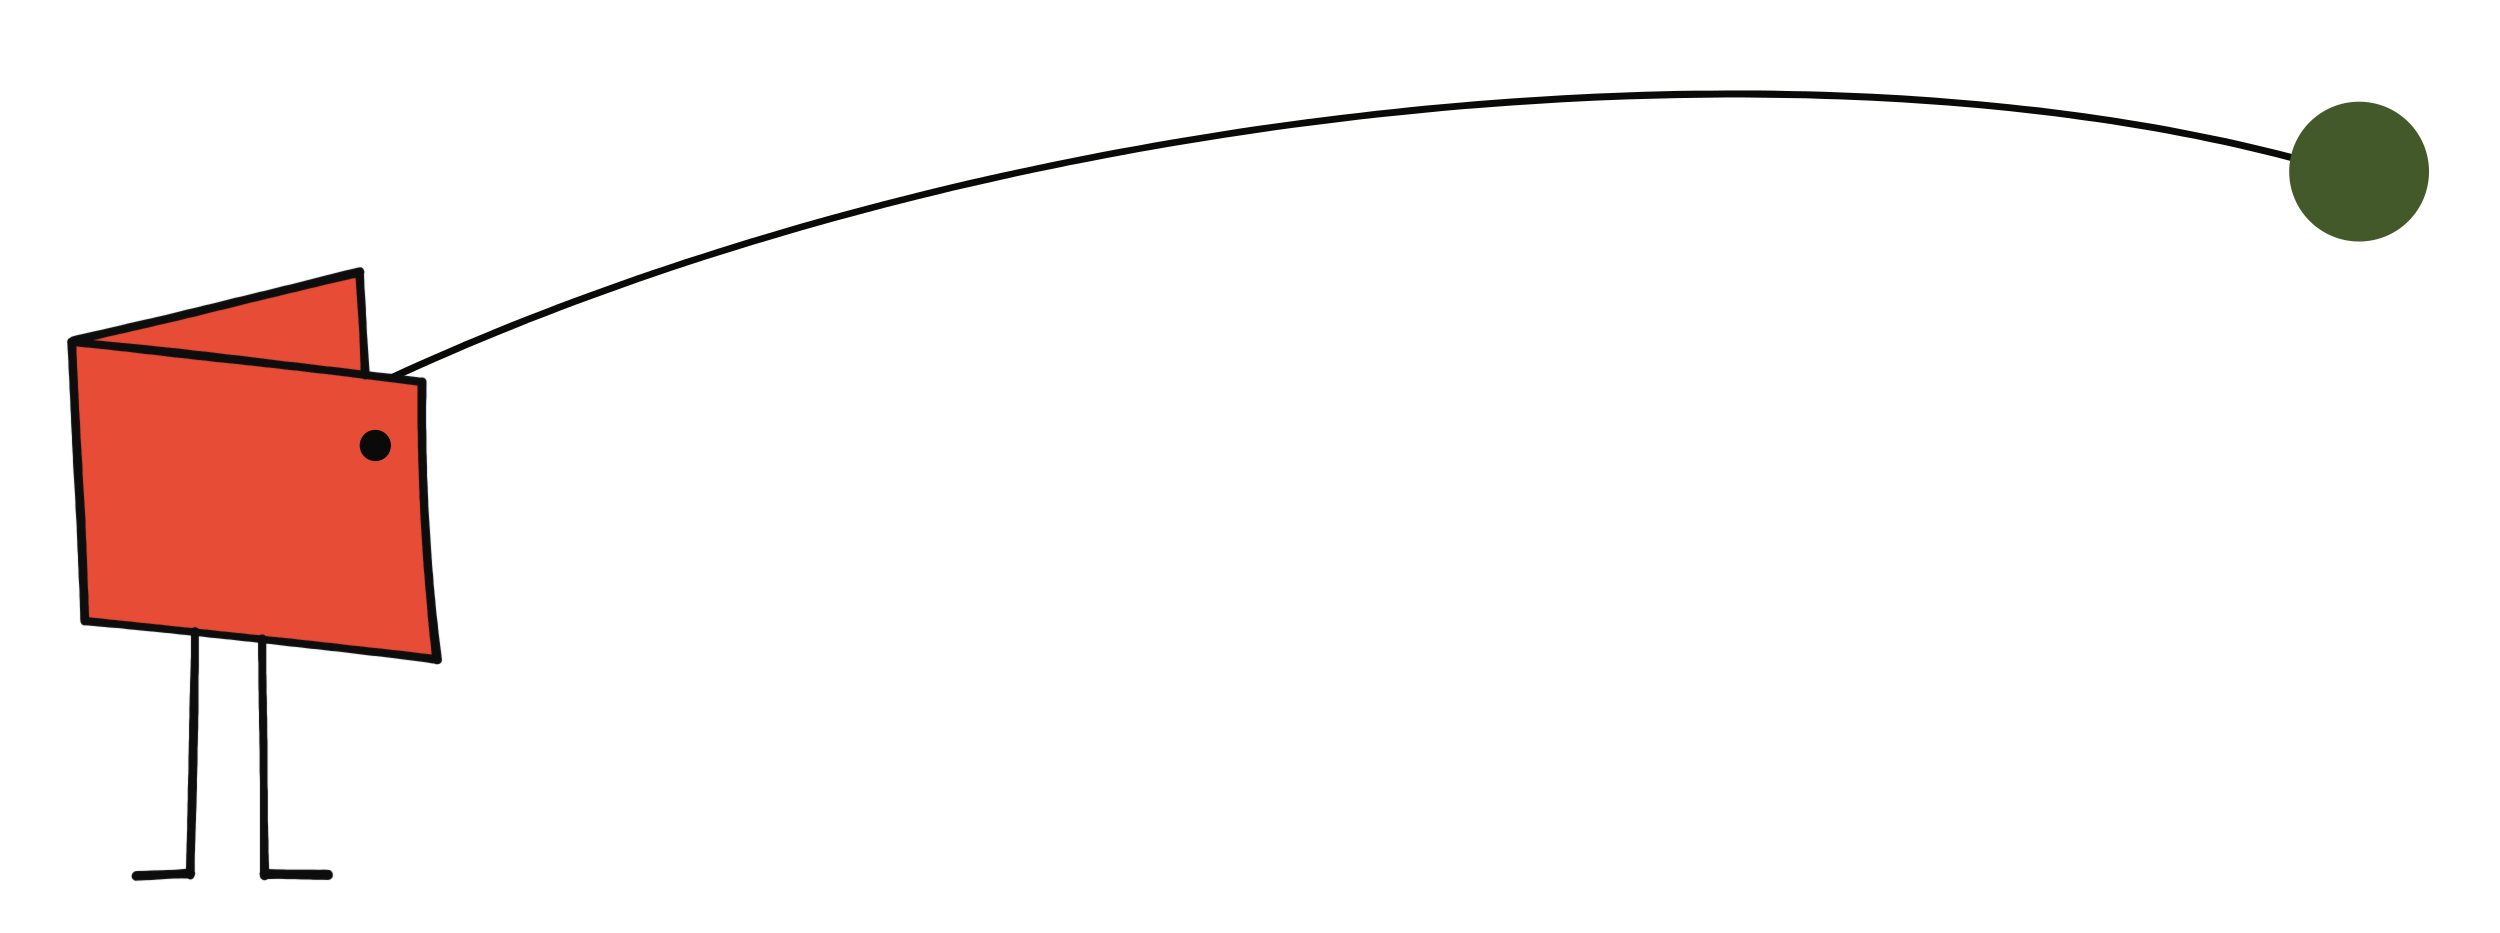
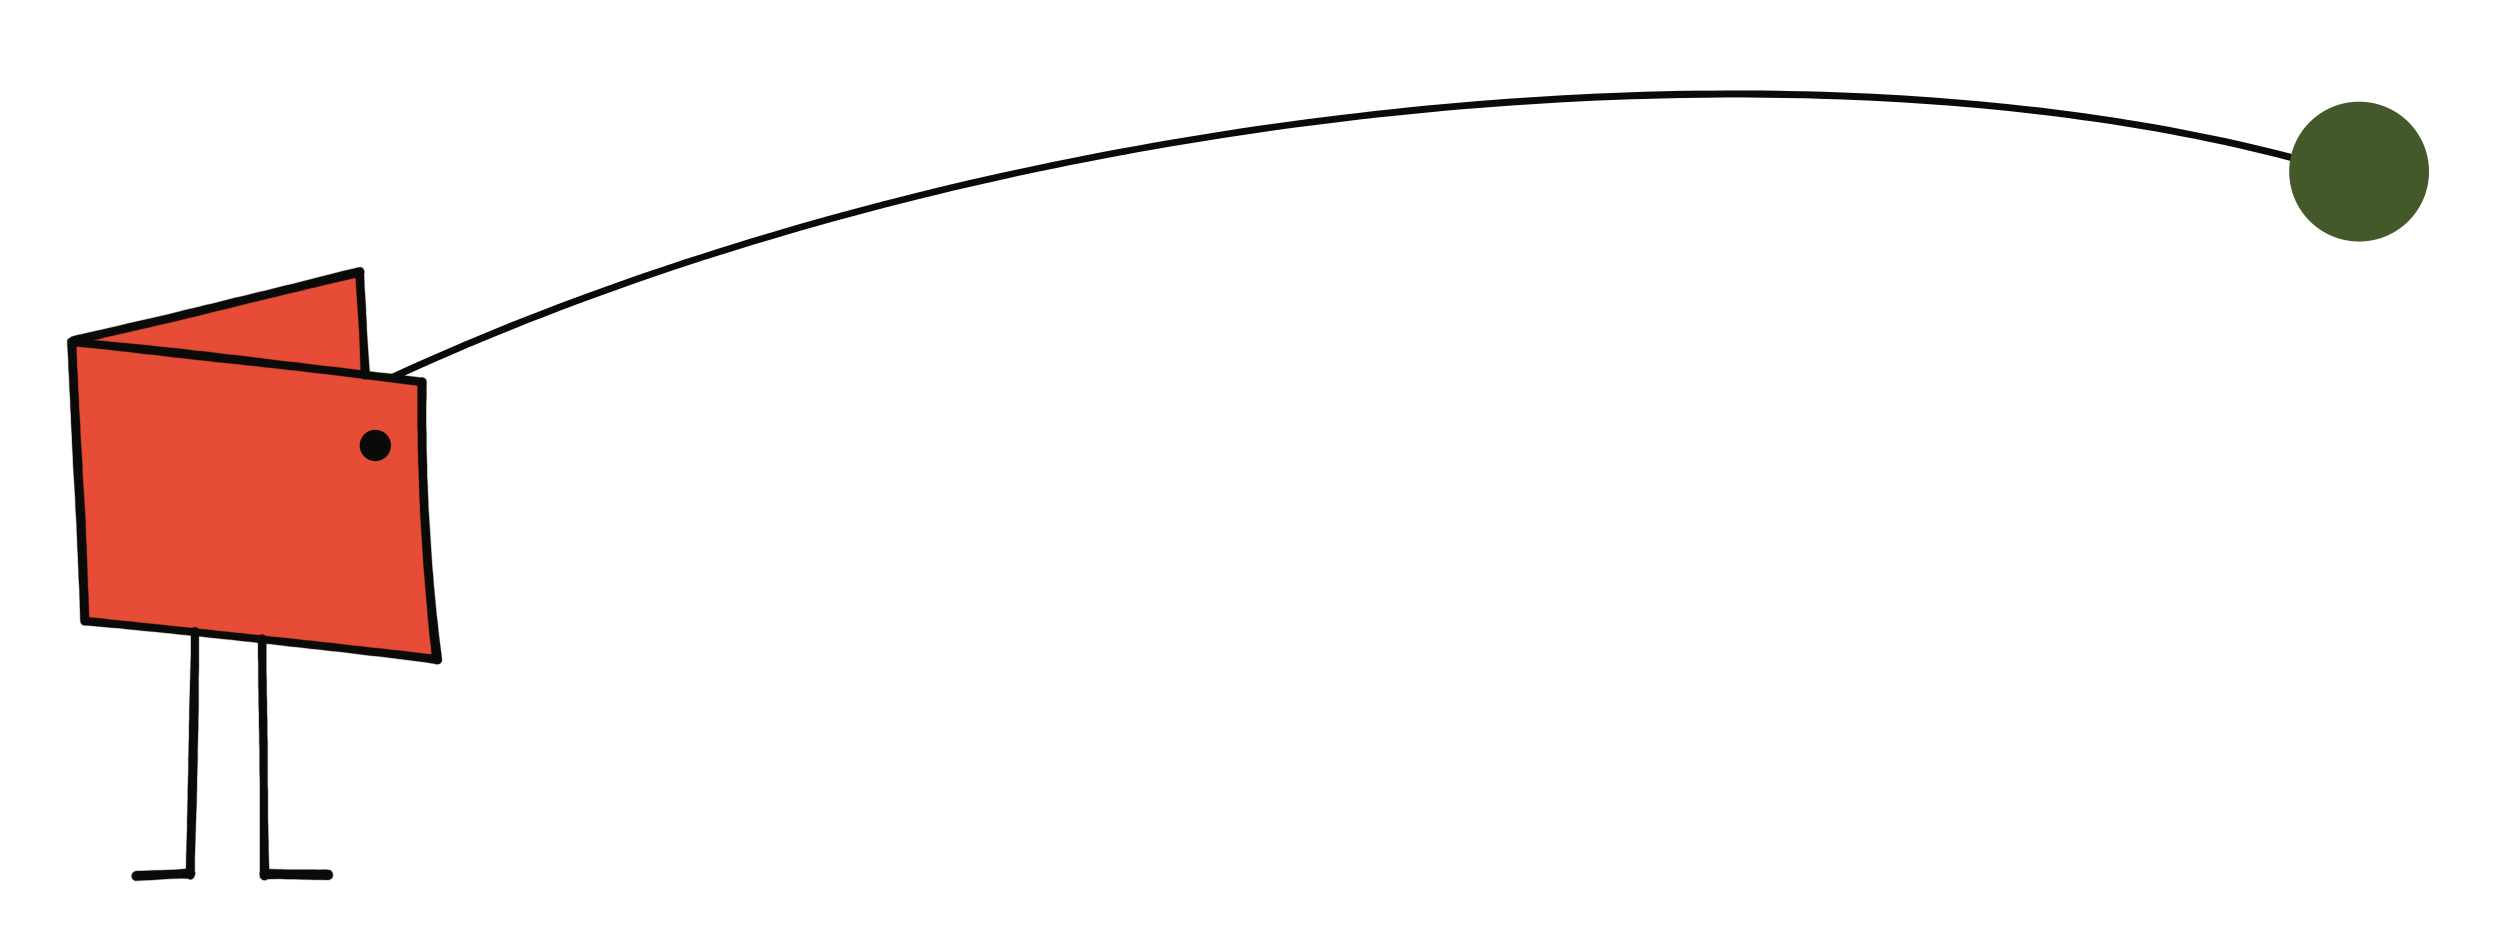
<svg xmlns="http://www.w3.org/2000/svg" viewBox="340 280 1180 440">
  <path d="M521.7 461.5Q528.7 458.3 532.2 456.7Q535.7 455.1 539.3 453.5Q542.8 451.9 546.3 450.4Q549.9 448.8 553.5 447.3Q557 445.7 560.6 444.2Q564.2 442.7 567.8 441.2Q571.4 439.7 575.1 438.2Q578.7 436.7 582.3 435.3Q586 433.8 589.6 432.3Q593.3 430.9 597 429.5Q600.7 428 604.4 426.6Q608.1 425.2 611.8 423.8Q615.5 422.5 619.2 421.1Q622.9 419.7 626.7 418.4Q630.4 417 634.2 415.7Q637.9 414.3 641.7 413Q645.5 411.7 649.3 410.4Q653.1 409.1 656.9 407.8Q660.7 406.6 664.5 405.3Q668.3 404.1 672.1 402.8Q676 401.6 679.8 400.4Q683.6 399.2 687.5 398Q691.4 396.8 695.2 395.6Q699.1 394.4 703 393.3Q706.8 392.1 710.7 391Q714.6 389.8 718.5 388.7Q722.4 387.6 726.3 386.5Q730.2 385.4 734.1 384.3Q738 383.2 742 382.2Q745.9 381.1 749.8 380.1Q753.8 379 757.7 378Q761.6 377 765.6 376Q769.5 375 773.5 374Q777.5 373 781.4 372.1Q785.4 371.1 789.4 370.1Q793.3 369.2 797.3 368.3Q801.3 367.4 805.3 366.5Q809.2 365.6 813.2 364.7Q817.2 363.8 821.2 362.9Q825.2 362.1 829.2 361.2Q833.2 360.4 837.2 359.6Q841.2 358.7 845.2 357.9Q849.2 357.1 853.2 356.4Q857.3 355.6 861.3 354.8Q865.3 354 869.3 353.3Q873.3 352.5 877.3 351.8Q881.3 351.1 885.4 350.4Q889.4 349.7 893.4 349Q897.4 348.3 901.4 347.7Q905.5 347 909.5 346.4Q913.5 345.7 917.5 345.1Q921.6 344.5 925.6 343.9Q929.6 343.3 933.6 342.7Q937.6 342.1 941.7 341.5Q945.7 341 949.7 340.4Q953.7 339.9 957.7 339.4Q961.7 338.9 965.8 338.4Q969.8 337.9 973.8 337.4Q977.8 336.9 981.8 336.4Q985.8 336 989.8 335.5Q993.8 335.1 997.8 334.7Q1001.8 334.3 1005.8 333.9Q1009.8 333.5 1013.8 333.1Q1017.8 332.7 1021.8 332.3Q1025.8 332 1029.7 331.6Q1033.7 331.3 1037.7 331Q1041.7 330.7 1045.6 330.4Q1049.6 330.1 1053.6 329.8Q1057.5 329.5 1061.5 329.3Q1065.4 329 1069.4 328.8Q1073.3 328.5 1077.2 328.3Q1081.2 328.1 1085.1 327.9Q1089 327.7 1092.9 327.5Q1096.9 327.3 1100.8 327.2Q1104.7 327 1108.6 326.9Q1112.5 326.8 1116.4 326.7Q1120.3 326.6 1124.1 326.5Q1128 326.4 1131.9 326.3Q1135.8 326.2 1139.6 326.2Q1143.5 326.1 1147.3 326.1Q1151.1 326.1 1155 326Q1158.8 326 1162.6 326Q1166.4 326.1 1170.3 326.1Q1174.1 326.1 1177.9 326.2Q1181.6 326.2 1185.4 326.3Q1189.2 326.3 1193 326.4Q1196.7 326.5 1200.5 326.7Q1204.2 326.8 1208 326.9Q1211.7 327.1 1215.4 327.2Q1219.1 327.4 1222.8 327.5Q1226.5 327.7 1230.2 327.9Q1233.9 328.1 1237.6 328.3Q1241.2 328.5 1244.9 328.8Q1248.5 329 1252.2 329.3Q1255.8 329.5 1259.4 329.8Q1263 330.1 1266.6 330.4Q1270.2 330.7 1273.8 331Q1277.4 331.3 1281 331.7Q1284.5 332.1 1288 332.4Q1291.6 332.8 1295.1 333.2Q1298.6 333.6 1302.1 334Q1305.6 334.4 1309.1 334.8Q1312.6 335.3 1316 335.7Q1319.5 336.2 1322.9 336.7Q1326.4 337.1 1329.8 337.6Q1333.2 338.1 1336.6 338.6Q1340 339.1 1343.3 339.7Q1346.7 340.2 1350 340.8Q1353.4 341.3 1356.7 341.9Q1360 342.5 1363.3 343.1Q1366.6 343.7 1369.9 344.4Q1373.1 345 1376.4 345.6Q1379.6 346.3 1382.9 347Q1386.1 347.6 1389.3 348.3Q1392.5 349 1395.6 349.7Q1398.8 350.5 1401.9 351.2Q1405.1 351.9 1408.2 352.7Q1411.3 353.4 1414.4 354.2Q1417.5 355 1420.5 355.8Q1423.6 356.6 1423.9 356.6Q1424.2 356.6 1424.5 356.5Q1424.8 356.4 1425.1 356.2Q1425.3 356 1425.5 355.7Q1425.6 355.4 1425.6 355.1Q1425.6 354.8 1425.5 354.5Q1425.4 354.2 1425.2 353.9Q1425 353.7 1424.7 353.5Q1424.4 353.4 1421.4 352.6Q1418.3 351.8 1415.2 351Q1412.1 350.2 1409 349.5Q1405.8 348.7 1402.7 348Q1399.5 347.2 1396.3 346.5Q1393.2 345.8 1390 345.1Q1386.7 344.5 1383.5 343.8Q1380.3 343.1 1377 342.5Q1373.8 341.8 1370.5 341.2Q1367.2 340.5 1363.9 339.9Q1360.6 339.3 1357.3 338.7Q1353.9 338.2 1350.6 337.6Q1347.2 337 1343.8 336.5Q1340.5 336 1337.1 335.4Q1333.7 334.9 1330.2 334.4Q1326.8 333.9 1323.4 333.4Q1319.9 332.9 1316.5 332.5Q1313 332 1309.5 331.6Q1306 331.2 1302.5 330.7Q1299 330.3 1295.5 330Q1291.9 329.6 1288.4 329.2Q1284.8 328.8 1281.3 328.5Q1277.7 328.1 1274.1 327.8Q1270.5 327.5 1266.9 327.2Q1263.3 326.9 1259.7 326.6Q1256.1 326.3 1252.4 326Q1248.8 325.8 1245.1 325.5Q1241.4 325.3 1237.8 325Q1234.1 324.8 1230.4 324.6Q1226.7 324.4 1223 324.2Q1219.3 324.1 1215.5 323.9Q1211.8 323.7 1208.1 323.6Q1204.3 323.5 1200.6 323.3Q1196.8 323.2 1193 323.1Q1189.3 323 1185.5 323Q1181.7 322.9 1177.9 322.8Q1174.1 322.8 1170.3 322.7Q1166.5 322.7 1162.6 322.7Q1158.8 322.7 1155 322.7Q1151.1 322.7 1147.3 322.8Q1143.4 322.8 1139.6 322.8Q1135.7 322.9 1131.8 322.9Q1127.9 323 1124.1 323.1Q1120.2 323.2 1116.3 323.3Q1112.4 323.4 1108.5 323.6Q1104.6 323.7 1100.6 323.9Q1096.7 324 1092.8 324.2Q1088.9 324.4 1084.9 324.6Q1081 324.8 1077.1 325Q1073.1 325.2 1069.2 325.5Q1065.2 325.7 1061.2 326Q1057.3 326.2 1053.3 326.5Q1049.4 326.8 1045.4 327.1Q1041.4 327.4 1037.4 327.7Q1033.4 328 1029.5 328.4Q1025.5 328.7 1021.5 329.1Q1017.5 329.4 1013.5 329.8Q1009.5 330.2 1005.5 330.6Q1001.5 331 997.5 331.5Q993.5 331.9 989.5 332.3Q985.4 332.8 981.4 333.3Q977.4 333.7 973.4 334.2Q969.4 334.7 965.4 335.2Q961.3 335.7 957.3 336.2Q953.3 336.8 949.3 337.3Q945.2 337.8 941.2 338.4Q937.2 339 933.2 339.5Q929.1 340.1 925.1 340.7Q921.1 341.3 917 342Q913 342.6 909 343.3Q905 343.9 900.9 344.6Q896.9 345.3 892.9 345.9Q888.8 346.6 884.8 347.3Q880.8 348 876.8 348.8Q872.7 349.5 868.7 350.2Q864.7 351 860.7 351.7Q856.7 352.5 852.6 353.3Q848.6 354.1 844.6 354.9Q840.6 355.7 836.6 356.5Q832.6 357.4 828.6 358.2Q824.6 359.1 820.6 359.9Q816.6 360.8 812.6 361.6Q808.6 362.5 804.6 363.4Q800.6 364.3 796.6 365.2Q792.6 366.2 788.6 367.1Q784.7 368.1 780.7 369Q776.7 370 772.7 371Q768.8 372 764.8 373Q760.9 374 756.9 375Q753 376 749 377.1Q745.1 378.1 741.1 379.2Q737.2 380.2 733.3 381.3Q729.4 382.4 725.4 383.5Q721.5 384.6 717.6 385.7Q713.7 386.8 709.8 388Q705.9 389.1 702.1 390.3Q698.2 391.4 694.3 392.6Q690.4 393.8 686.6 395Q682.7 396.2 678.9 397.4Q675 398.6 671.2 399.9Q667.3 401.1 663.5 402.3Q659.7 403.6 655.9 404.9Q652.1 406.1 648.3 407.4Q644.5 408.7 640.7 410Q636.9 411.3 633.1 412.7Q629.4 414 625.6 415.4Q621.9 416.7 618.1 418.1Q614.4 419.4 610.7 420.8Q606.9 422.2 603.2 423.6Q599.5 425 595.8 426.5Q592.1 427.9 588.5 429.3Q584.8 430.8 581.1 432.2Q577.5 433.7 573.8 435.2Q570.2 436.7 566.6 438.2Q562.9 439.7 559.3 441.2Q555.7 442.7 552.2 444.3Q548.6 445.8 545 447.4Q541.4 448.9 537.9 450.5Q534.4 452.1 530.8 453.7Q527.3 455.3 523.8 456.9Q520.3 458.5 520 458.7Q519.8 458.9 519.6 459.1Q519.4 459.4 519.4 459.7Q519.3 460.1 519.4 460.4Q519.5 460.7 519.7 461Q519.9 461.2 520.1 461.4Q520.4 461.6 520.7 461.6Q521.1 461.7 521.4 461.6L521.7 461.5Z" fill="#0a0a09" />
  <circle cx="1453.5" cy="361" r="33" fill="#44592a" />
  <g transform="translate(374.558 442.058) scale(0.149384)">
-     <defs>
-       <filter id="ink-soft-7" x="-5%" y="-5%" width="110%" height="110%">
-         <feGaussianBlur stdDeviation="2.60" />
-       </filter>
-     </defs>
    <path d="M0.9 -8.6Q32 -16.3 47.6 -20.1Q63.2 -24 78.7 -27.8Q94.3 -31.6 109.8 -35.4Q125.4 -39.2 141 -43Q156.6 -46.7 172.2 -50.5Q187.7 -54.2 203.3 -57.9Q218.9 -61.6 234.5 -65.3Q250.1 -69 265.7 -72.7Q281.3 -76.3 296.9 -80Q312.5 -83.7 328.1 -87.3Q343.7 -91 359.3 -94.7Q374.9 -98.3 390.5 -102Q406.1 -105.7 421.7 -109.4Q437.3 -113.1 452.9 -116.9Q468.5 -120.6 484.1 -124.4Q499.6 -128.1 515.2 -131.9Q530.8 -135.7 546.4 -139.5Q561.9 -143.3 577.5 -147Q593.1 -150.8 608.7 -154.6Q624.2 -158.4 639.8 -162.2Q655.4 -166 670.9 -169.8Q686.5 -173.6 702.1 -177.3Q717.7 -181.1 733.3 -184.8Q748.8 -188.6 764.4 -192.3Q780 -196 795.6 -199.8Q811.2 -203.5 826.8 -207.2Q842.4 -210.9 858 -214.5Q873.6 -218.2 889.2 -221.9Q904.8 -225.6 905.6 -210.8Q906.4 -196 907.2 -181.2Q908 -166.5 908.8 -151.7Q909.6 -136.9 910.4 -122.1Q911.2 -107.3 912.1 -92.6Q912.9 -77.8 913.8 -63Q914.7 -48.2 915.6 -33.5Q916.5 -18.7 917.3 -3.9Q918 10.9 918.8 25.6Q919.6 40.4 920.4 55.2Q921.2 70 921.9 84.8Q922.7 99.5 461.8 45.5L0.9 -8.6Z" fill="#e74d36" />
    <path d="M-5.1 -4.6Q26.6 -1.4 42.4 0.2Q58.3 1.8 74.1 3.4Q90 5 105.8 6.7Q121.6 8.3 137.5 10Q153.3 11.6 169.2 13.3Q185 15 200.8 16.6Q216.6 18.3 232.5 20Q248.3 21.8 264.1 23.5Q280 25.2 295.8 27Q311.6 28.7 327.4 30.5Q343.3 32.2 359.1 34Q374.9 35.8 390.7 37.6Q406.5 39.3 422.4 41.1Q438.2 42.9 454 44.7Q469.8 46.5 485.6 48.3Q501.5 50.1 517.3 51.9Q533.1 53.7 548.9 55.5Q564.7 57.4 580.5 59.2Q596.4 61 612.2 62.8Q628 64.6 643.8 66.4Q659.6 68.2 675.4 70.1Q691.3 71.9 707.1 73.7Q722.9 75.6 738.7 77.4Q754.5 79.3 770.3 81.1Q786.1 83 802 84.8Q817.8 86.7 833.6 88.6Q849.4 90.5 865.2 92.4Q881 94.3 896.8 96.2Q912.6 98.2 928.4 100.1Q944.2 102.1 960 104Q975.8 106 991.6 108Q1007.4 110 1023.2 112Q1039 114 1054.8 116Q1070.6 118 1086.4 120Q1102.2 122.1 1102 137.8Q1101.8 153.5 1101.7 169.2Q1101.6 184.9 1101.6 200.6Q1101.6 216.3 1101.7 232Q1101.7 247.7 1101.9 263.4Q1102 279.1 1102.3 294.8Q1102.5 310.5 1102.8 326.2Q1103.1 341.9 1103.5 357.6Q1103.9 373.3 1104.3 389Q1104.8 404.6 1105.3 420.3Q1105.8 436 1106.4 451.7Q1107 467.4 1107.7 483Q1108.4 498.7 1109.1 514.4Q1109.9 530 1110.7 545.7Q1111.5 561.3 1112.4 577Q1113.3 592.7 1114.2 608.3Q1115.2 624 1116.2 639.6Q1117.3 655.3 1118.4 670.9Q1119.5 686.6 1120.7 702.2Q1121.9 717.8 1123.1 733.5Q1124.4 749.1 1125.7 764.8Q1127.1 780.4 1128.5 796Q1129.9 811.6 1131.3 827.3Q1132.8 842.9 1134.4 858.5Q1135.9 874.1 1137.6 889.8Q1139.2 905.4 1141 921Q1142.7 936.6 1144.5 952.2Q1146.4 967.8 1148.3 983.4Q1150.2 999 1134.3 997Q1118.4 995.1 1102.5 993.1Q1086.6 991.1 1070.8 989.2Q1054.9 987.3 1039 985.3Q1023.1 983.4 1007.2 981.5Q991.3 979.6 975.4 977.7Q959.5 975.8 943.6 974Q927.7 972.1 911.8 970.3Q895.9 968.5 880 966.6Q864.1 964.8 848.2 963Q832.3 961.3 816.4 959.5Q800.5 957.7 784.6 955.9Q768.7 954.2 752.8 952.4Q736.9 950.7 721 948.9Q705.1 947.2 689.2 945.5Q673.3 943.7 657.4 942Q641.4 940.2 625.5 938.5Q609.6 936.8 593.7 935Q577.8 933.3 561.9 931.6Q546 929.8 530.1 928.1Q514.2 926.4 498.3 924.7Q482.3 923 466.4 921.3Q450.5 919.5 434.6 917.9Q418.7 916.2 402.8 914.5Q386.9 912.8 370.9 911.1Q355 909.4 339.1 907.8Q323.2 906.1 307.3 904.5Q291.4 902.8 275.4 901.2Q259.5 899.5 243.6 897.9Q227.7 896.3 211.8 894.7Q195.8 893.1 179.9 891.5Q164 889.9 148.1 888.3Q132.1 886.7 116.2 885.1Q100.3 883.5 84.4 882Q68.4 880.4 52.5 878.9Q36.6 877.3 36 861.5Q35.5 845.8 34.9 830Q34.4 814.3 33.8 798.5Q33.2 782.8 32.6 767Q32 751.3 31.4 735.5Q30.8 719.7 30.2 704Q29.5 688.2 28.9 672.5Q28.2 656.7 27.6 641Q26.9 625.2 26.3 609.5Q25.6 593.7 24.9 578Q24.2 562.2 23.5 546.5Q22.7 530.7 21.8 515Q21 499.3 20.1 483.5Q19.2 467.8 18.2 452Q17.3 436.3 16.3 420.6Q15.4 404.8 14.5 389.1Q13.5 373.3 12.7 357.6Q11.8 341.9 10.9 326.1Q10.1 310.4 9.4 294.6Q8.6 278.9 7.9 263.1Q7.1 247.4 6.4 231.6Q5.7 215.9 4.9 200.1Q4.2 184.4 3.5 168.6Q2.7 152.9 2 137.2Q1.2 121.4 0.5 105.7Q-0.3 89.9 -1.1 74.2Q-1.9 58.4 -2.7 42.7Q-3.5 26.9 -4.3 11.2Q-5.1 -4.6 -5.1 -4.6L-5.1 -4.6Z" fill="#e74d36" />
-     <path d="M-6 8Q25 11 41 13Q57 14 73 16Q89 18 105 19Q120 21 136 23Q152 25 168 26Q184 28 199 30Q215 32 231 34Q247 35 263 37Q278 39 294 41Q310 43 326 45Q342 46 358 48Q373 50 389 52Q405 53 421 55Q437 57 452 59Q468 60 484 62Q500 64 516 65Q532 67 547 69Q563 70 579 72Q595 74 611 76Q627 77 642 79Q658 81 674 83Q690 85 706 86Q721 88 737 90Q753 92 769 94Q785 96 800 97Q816 99 832 101Q848 103 864 105Q879 107 895 109Q911 111 927 113Q943 115 958 117Q974 119 990 121Q1006 123 1022 125Q1037 127 1053 129Q1069 131 1085 133Q1100 135 1103 135Q1106 135 1108 134Q1110 133 1112 131Q1114 129 1115 126Q1115 124 1115 121Q1115 119 1114 116Q1113 114 1111 112Q1109 111 1106 110Q1104 109 1088 107Q1072 105 1056 103Q1041 101 1025 99Q1009 97 993 95Q977 93 962 92Q946 90 930 88Q914 86 898 84Q882 82 867 80Q851 78 835 76Q819 74 803 73Q788 71 772 69Q756 67 740 65Q724 63 709 61Q693 59 677 58Q661 56 645 54Q629 52 614 50Q598 48 582 46Q566 44 550 42Q535 40 519 38Q503 37 487 35Q471 33 456 31Q440 29 424 27Q408 25 392 24Q376 22 361 20Q345 18 329 16Q313 15 297 13Q281 11 266 10Q250 8 234 6Q218 5 202 3Q186 2 171 0Q155 -1 139 -3Q123 -4 107 -6Q91 -8 75 -9Q60 -11 44 -12Q28 -14 12 -16Q-4 -18 -6 -17Q-9 -17 -11 -16Q-13 -15 -15 -13Q-17 -11 -17 -8Q-18 -6 -18 -3Q-18 -1 -16 1Q-15 4 -13 5Q-11 7 -9 8L-6 8ZM1088 122Q1088 153 1088 169Q1088 185 1088 201Q1088 216 1088 232Q1088 248 1088 264Q1089 279 1089 295Q1089 311 1089 326Q1090 342 1090 358Q1090 374 1091 389Q1092 405 1092 421Q1093 436 1093 452Q1094 468 1094 484Q1095 499 1096 515Q1096 531 1097 546Q1098 562 1099 578Q1100 593 1101 609Q1102 625 1103 641Q1104 656 1105 672Q1106 688 1107 703Q1108 719 1110 735Q1111 750 1112 766Q1114 782 1115 797Q1116 813 1118 829Q1119 844 1120 860Q1122 876 1123 891Q1125 907 1126 923Q1128 938 1130 954Q1131 970 1133 985Q1135 1001 1136 1004Q1137 1007 1139 1009Q1141 1011 1143 1013Q1146 1014 1149 1014Q1152 1014 1155 1013Q1158 1013 1160 1011Q1162 1009 1164 1006Q1165 1003 1165 1000Q1165 997 1163 982Q1161 966 1159 951Q1157 935 1155 919Q1153 904 1152 888Q1150 873 1148 857Q1147 842 1145 826Q1144 810 1142 795Q1141 779 1139 764Q1138 748 1137 732Q1135 717 1134 701Q1133 686 1132 670Q1131 654 1130 639Q1129 623 1128 607Q1127 592 1126 576Q1125 561 1124 545Q1123 529 1122 514Q1122 498 1121 482Q1120 467 1120 451Q1119 436 1118 420Q1118 404 1118 389Q1117 373 1117 357Q1116 342 1116 326Q1116 310 1116 295Q1116 279 1115 263Q1115 248 1115 232Q1115 216 1115 201Q1115 185 1116 169Q1116 154 1116 138Q1117 122 1116 119Q1116 117 1114 114Q1113 112 1110 110Q1108 109 1105 108Q1102 107 1100 108Q1097 109 1094 110Q1092 112 1090 114Q1089 116 1088 119L1088 122ZM1152 985Q1120 982 1104 980Q1088 978 1072 976Q1056 974 1041 972Q1025 970 1009 969Q993 967 977 965Q961 963 945 962Q929 960 913 958Q897 956 881 955Q866 953 850 951Q834 949 818 947Q802 946 786 944Q770 942 754 940Q738 939 722 937Q706 935 690 933Q675 932 659 930Q643 928 627 927Q611 925 595 923Q579 921 563 920Q547 918 531 916Q515 915 500 913Q484 911 468 910Q452 908 436 906Q420 904 404 903Q388 901 372 899Q356 898 340 896Q324 894 309 893Q293 891 277 889Q261 888 245 886Q229 884 213 883Q197 881 181 879Q165 878 149 876Q133 874 117 873Q102 871 86 869Q70 868 54 866Q38 864 35 864Q33 865 30 866Q28 867 27 869Q25 871 24 874Q24 876 24 879Q24 881 25 883Q26 886 28 887Q30 889 33 890Q35 890 51 892Q67 893 83 895Q99 896 115 898Q131 899 147 900Q163 902 179 904Q195 905 211 907Q226 908 242 910Q258 911 274 913Q290 915 306 916Q322 918 338 920Q354 921 370 923Q386 924 402 926Q417 928 433 930Q449 931 465 933Q481 935 497 936Q513 938 529 940Q545 942 561 943Q577 945 592 947Q608 949 624 950Q640 952 656 954Q672 956 688 958Q704 959 720 961Q736 963 751 965Q767 966 783 968Q799 970 815 972Q831 973 847 975Q863 977 879 979Q895 981 910 983Q926 985 942 987Q958 988 974 990Q990 992 1006 994Q1022 996 1037 998Q1053 1000 1069 1002Q1085 1004 1101 1006Q1117 1008 1133 1011Q1148 1013 1151 1013Q1154 1012 1156 1011Q1159 1010 1160 1008Q1162 1006 1163 1003Q1164 1001 1164 998Q1163 995 1162 993Q1161 991 1159 989Q1157 987 1154 986L1152 985ZM51 877Q49 845 49 830Q48 814 48 798Q47 782 46 766Q46 751 45 735Q45 719 44 703Q44 688 43 672Q42 656 42 640Q41 625 40 609Q40 593 39 577Q39 562 38 546Q37 530 36 514Q35 498 34 483Q33 467 32 451Q31 435 30 420Q29 404 29 388Q28 373 27 357Q26 341 25 325Q24 310 23 294Q22 278 22 262Q21 247 20 231Q19 215 18 200Q18 184 17 168Q16 152 15 137Q15 121 14 105Q13 89 12 73Q12 58 11 42Q10 26 10 10Q9 -5 8 -8Q8 -11 6 -13Q4 -15 2 -17Q0 -18 -3 -18Q-6 -19 -8 -18Q-11 -17 -13 -16Q-16 -14 -17 -12Q-18 -9 -19 -7Q-19 -4 -18 12Q-17 28 -16 43Q-15 59 -15 75Q-14 91 -13 106Q-12 122 -12 138Q-11 154 -10 169Q-9 185 -9 201Q-8 217 -7 232Q-7 248 -6 264Q-5 280 -4 295Q-4 311 -3 327Q-2 343 -1 358Q-1 374 0 390Q1 406 2 421Q3 437 4 453Q5 469 6 484Q7 500 7 516Q8 531 9 547Q10 563 11 579Q11 594 12 610Q13 626 13 642Q14 657 15 673Q15 689 16 705Q17 720 17 736Q18 752 19 768Q20 783 20 799Q21 815 21 831Q22 846 22 862Q22 878 23 880Q24 883 25 885Q27 888 29 889Q32 891 34 891Q37 891 40 891Q42 890 45 889Q47 887 48 885Q50 882 50 880L51 877ZM4 5Q35 -3 51 -7Q66 -11 82 -14Q97 -18 113 -22Q129 -25 144 -29Q160 -32 176 -36Q191 -40 207 -43Q222 -47 238 -50Q254 -54 269 -58Q285 -61 301 -65Q316 -68 332 -72Q347 -76 363 -80Q379 -83 394 -87Q410 -91 425 -95Q441 -99 456 -103Q472 -106 488 -110Q503 -114 519 -118Q534 -122 550 -126Q565 -130 581 -133Q596 -137 612 -141Q628 -145 643 -148Q659 -152 674 -156Q690 -160 706 -163Q721 -167 737 -171Q752 -175 768 -178Q783 -182 799 -186Q815 -189 830 -193Q846 -197 861 -200Q877 -204 893 -207Q908 -211 911 -212Q914 -213 916 -215Q918 -218 919 -220Q920 -223 920 -226Q920 -229 918 -232Q917 -235 915 -237Q913 -239 910 -240Q907 -241 904 -240Q901 -240 886 -236Q870 -232 855 -229Q839 -225 824 -221Q808 -217 792 -213Q777 -209 761 -205Q746 -201 730 -197Q715 -193 699 -189Q684 -185 668 -182Q652 -178 637 -174Q621 -170 606 -166Q590 -163 575 -159Q559 -155 544 -151Q528 -147 512 -144Q497 -140 481 -136Q466 -132 450 -128Q435 -124 419 -121Q403 -117 388 -113Q372 -109 357 -106Q341 -102 326 -98Q310 -94 294 -90Q279 -87 263 -83Q248 -79 232 -76Q216 -72 201 -69Q185 -65 170 -62Q154 -58 138 -54Q123 -51 107 -47Q92 -43 76 -40Q60 -36 45 -33Q29 -29 13 -26Q-2 -22 -5 -21Q-7 -20 -9 -18Q-11 -16 -12 -13Q-13 -11 -13 -8Q-13 -5 -12 -3Q-10 0 -8 2Q-6 3 -4 4Q-1 5 1 5L4 5ZM891 -225Q893 -195 894 -180Q895 -166 896 -151Q897 -136 898 -121Q899 -107 900 -92Q901 -77 902 -62Q903 -48 904 -33Q904 -18 905 -3Q906 12 906 26Q907 41 907 56Q908 71 908 85Q908 100 909 103Q909 106 911 108Q913 110 915 112Q918 113 921 114Q923 114 926 114Q929 113 931 111Q934 109 935 107Q937 105 937 102Q937 99 936 84Q935 69 934 55Q933 40 932 25Q931 10 930 -5Q929 -19 928 -34Q927 -49 927 -64Q926 -78 925 -93Q925 -108 924 -123Q923 -138 922 -153Q921 -167 920 -182Q920 -197 919 -212Q919 -226 918 -229Q917 -232 916 -234Q914 -236 912 -237Q909 -239 907 -239Q904 -239 901 -239Q899 -238 897 -236Q894 -235 893 -232Q892 -230 891 -227L891 -225Z" fill="#0a0a09" filter="url(#ink-soft-7)" />
-     <path d="M372 909Q372 941 372 957Q372 973 372 989Q371 1005 371 1021Q370 1038 370 1054Q369 1070 369 1086Q369 1102 368 1118Q368 1134 367 1150Q367 1166 367 1182Q366 1198 366 1214Q366 1230 366 1246Q365 1262 365 1278Q365 1294 364 1310Q364 1327 364 1343Q364 1359 363 1375Q363 1391 362 1407Q362 1423 362 1439Q361 1455 361 1471Q361 1487 360 1503Q360 1519 360 1535Q359 1551 359 1567Q358 1583 358 1599Q357 1616 357 1632Q357 1648 356 1664Q356 1680 356 1682Q357 1685 358 1687Q360 1690 362 1691Q364 1693 367 1693Q369 1694 372 1694Q375 1693 377 1692Q379 1690 381 1688Q382 1686 383 1683Q384 1680 384 1664Q384 1648 384 1632Q384 1616 385 1600Q385 1584 386 1568Q386 1552 387 1536Q387 1520 388 1504Q388 1488 389 1472Q390 1456 390 1440Q390 1423 391 1407Q391 1391 391 1375Q392 1359 392 1343Q393 1327 393 1311Q393 1295 393 1279Q394 1263 394 1247Q394 1231 395 1215Q395 1199 395 1183Q396 1166 396 1150Q396 1134 396 1118Q396 1102 396 1086Q396 1070 396 1054Q397 1038 397 1022Q397 1006 397 990Q397 974 397 958Q397 941 397 925Q398 909 397 907Q397 905 395 902Q394 900 392 899Q390 898 388 897Q385 897 383 897Q380 897 378 899Q376 900 375 902Q373 904 373 907L372 909ZM369 1659Q341 1662 326 1663Q312 1664 298 1664Q284 1665 270 1665Q256 1665 241 1666Q227 1667 213 1667Q199 1667 196 1668Q193 1669 191 1671Q188 1672 187 1675Q185 1678 185 1681Q184 1684 185 1687Q186 1690 187 1692Q189 1694 192 1696Q194 1698 197 1698Q200 1698 215 1697Q229 1696 243 1696Q257 1695 271 1694Q285 1693 299 1692Q314 1691 328 1691Q342 1690 356 1691Q370 1691 373 1690Q377 1690 379 1688Q382 1686 383 1683Q385 1680 385 1677Q386 1674 385 1671Q384 1668 382 1665Q380 1663 378 1661Q375 1660 372 1659L369 1659ZM584 933Q584 964 584 980Q584 996 585 1011Q585 1027 585 1042Q585 1058 585 1074Q585 1089 586 1105Q586 1121 586 1136Q586 1152 587 1167Q587 1183 587 1199Q587 1214 588 1230Q588 1245 588 1261Q589 1276 589 1292Q589 1308 589 1323Q589 1339 589 1354Q590 1370 590 1385Q590 1401 590 1417Q590 1432 590 1448Q590 1463 590 1479Q590 1495 590 1510Q590 1526 590 1541Q590 1557 590 1573Q590 1588 590 1604Q590 1619 590 1635Q590 1651 590 1666Q590 1682 590 1685Q591 1688 592 1690Q594 1692 597 1694Q599 1696 602 1696Q605 1697 608 1696Q610 1695 613 1694Q615 1692 617 1690Q618 1687 619 1684Q620 1681 619 1666Q619 1650 618 1635Q618 1619 617 1604Q617 1588 617 1572Q616 1557 616 1541Q616 1526 615 1510Q615 1494 615 1479Q615 1463 615 1448Q615 1432 615 1417Q614 1401 614 1385Q614 1370 614 1354Q614 1339 614 1323Q614 1307 614 1292Q614 1276 614 1260Q613 1245 613 1229Q613 1214 613 1198Q613 1182 612 1167Q612 1151 612 1136Q612 1120 611 1105Q611 1089 611 1073Q611 1058 610 1042Q610 1027 610 1011Q610 996 610 980Q610 964 610 949Q611 933 610 931Q610 928 608 926Q607 924 604 922Q602 921 600 920Q597 920 595 920Q592 921 590 922Q588 924 586 926Q585 928 584 931L584 933ZM604 1693Q633 1692 647 1692Q661 1692 676 1693Q690 1693 704 1693Q719 1694 733 1694Q747 1694 761 1695Q776 1695 790 1695Q804 1696 808 1695Q811 1695 813 1693Q816 1691 818 1689Q820 1686 820 1683Q821 1680 820 1677Q820 1673 818 1671Q816 1668 814 1666Q811 1664 808 1664Q805 1663 790 1663Q776 1664 762 1663Q748 1663 733 1663Q719 1663 705 1663Q690 1663 676 1663Q662 1662 648 1662Q633 1662 619 1661Q605 1660 602 1661Q599 1662 596 1663Q593 1665 592 1667Q590 1670 589 1673Q589 1676 589 1679Q590 1682 591 1685Q593 1688 596 1689Q598 1691 601 1692L604 1693Z" fill="#0a0a09" filter="url(#ink-soft-7)" />
+     <path d="M-6 8Q25 11 41 13Q57 14 73 16Q89 18 105 19Q120 21 136 23Q152 25 168 26Q184 28 199 30Q215 32 231 34Q247 35 263 37Q278 39 294 41Q310 43 326 45Q342 46 358 48Q373 50 389 52Q405 53 421 55Q437 57 452 59Q468 60 484 62Q500 64 516 65Q532 67 547 69Q563 70 579 72Q595 74 611 76Q627 77 642 79Q658 81 674 83Q690 85 706 86Q721 88 737 90Q753 92 769 94Q785 96 800 97Q816 99 832 101Q848 103 864 105Q879 107 895 109Q911 111 927 113Q943 115 958 117Q974 119 990 121Q1006 123 1022 125Q1037 127 1053 129Q1069 131 1085 133Q1100 135 1103 135Q1106 135 1108 134Q1110 133 1112 131Q1114 129 1115 126Q1115 124 1115 121Q1115 119 1114 116Q1113 114 1111 112Q1109 111 1106 110Q1104 109 1088 107Q1072 105 1056 103Q1041 101 1025 99Q1009 97 993 95Q977 93 962 92Q946 90 930 88Q914 86 898 84Q882 82 867 80Q851 78 835 76Q819 74 803 73Q788 71 772 69Q756 67 740 65Q724 63 709 61Q693 59 677 58Q661 56 645 54Q629 52 614 50Q598 48 582 46Q566 44 550 42Q535 40 519 38Q503 37 487 35Q471 33 456 31Q440 29 424 27Q408 25 392 24Q376 22 361 20Q345 18 329 16Q313 15 297 13Q281 11 266 10Q250 8 234 6Q218 5 202 3Q186 2 171 0Q155 -1 139 -3Q123 -4 107 -6Q91 -8 75 -9Q60 -11 44 -12Q28 -14 12 -16Q-4 -18 -6 -17Q-9 -17 -11 -16Q-13 -15 -15 -13Q-17 -11 -17 -8Q-18 -6 -18 -3Q-18 -1 -16 1Q-15 4 -13 5Q-11 7 -9 8L-6 8ZM1088 122Q1088 153 1088 169Q1088 185 1088 201Q1088 216 1088 232Q1088 248 1088 264Q1089 279 1089 295Q1089 311 1089 326Q1090 342 1090 358Q1090 374 1091 389Q1092 405 1092 421Q1093 436 1093 452Q1094 468 1094 484Q1095 499 1096 515Q1096 531 1097 546Q1098 562 1099 578Q1100 593 1101 609Q1102 625 1103 641Q1104 656 1105 672Q1106 688 1107 703Q1108 719 1110 735Q1111 750 1112 766Q1114 782 1115 797Q1116 813 1118 829Q1119 844 1120 860Q1122 876 1123 891Q1125 907 1126 923Q1128 938 1130 954Q1131 970 1133 985Q1135 1001 1136 1004Q1137 1007 1139 1009Q1141 1011 1143 1013Q1146 1014 1149 1014Q1152 1014 1155 1013Q1158 1013 1160 1011Q1162 1009 1164 1006Q1165 1003 1165 1000Q1165 997 1163 982Q1161 966 1159 951Q1157 935 1155 919Q1153 904 1152 888Q1150 873 1148 857Q1147 842 1145 826Q1144 810 1142 795Q1141 779 1139 764Q1138 748 1137 732Q1135 717 1134 701Q1133 686 1132 670Q1131 654 1130 639Q1129 623 1128 607Q1127 592 1126 576Q1125 561 1124 545Q1123 529 1122 514Q1122 498 1121 482Q1120 467 1120 451Q1119 436 1118 420Q1118 404 1118 389Q1117 373 1117 357Q1116 342 1116 326Q1116 310 1116 295Q1116 279 1115 263Q1115 248 1115 232Q1115 216 1115 201Q1115 185 1116 169Q1116 154 1116 138Q1117 122 1116 119Q1116 117 1114 114Q1113 112 1110 110Q1108 109 1105 108Q1102 107 1100 108Q1097 109 1094 110Q1092 112 1090 114Q1089 116 1088 119L1088 122ZM1152 985Q1120 982 1104 980Q1088 978 1072 976Q1056 974 1041 972Q1025 970 1009 969Q993 967 977 965Q961 963 945 962Q929 960 913 958Q897 956 881 955Q866 953 850 951Q834 949 818 947Q802 946 786 944Q770 942 754 940Q738 939 722 937Q706 935 690 933Q675 932 659 930Q643 928 627 927Q611 925 595 923Q579 921 563 920Q547 918 531 916Q515 915 500 913Q484 911 468 910Q452 908 436 906Q420 904 404 903Q388 901 372 899Q356 898 340 896Q324 894 309 893Q293 891 277 889Q261 888 245 886Q229 884 213 883Q197 881 181 879Q165 878 149 876Q133 874 117 873Q102 871 86 869Q70 868 54 866Q38 864 35 864Q33 865 30 866Q28 867 27 869Q25 871 24 874Q24 876 24 879Q24 881 25 883Q26 886 28 887Q30 889 33 890Q35 890 51 892Q67 893 83 895Q99 896 115 898Q131 899 147 900Q163 902 179 904Q195 905 211 907Q226 908 242 910Q258 911 274 913Q290 915 306 916Q322 918 338 920Q354 921 370 923Q386 924 402 926Q417 928 433 930Q449 931 465 933Q481 935 497 936Q513 938 529 940Q545 942 561 943Q577 945 592 947Q608 949 624 950Q640 952 656 954Q672 956 688 958Q704 959 720 961Q736 963 751 965Q767 966 783 968Q799 970 815 972Q831 973 847 975Q863 977 879 979Q895 981 910 983Q926 985 942 987Q958 988 974 990Q990 992 1006 994Q1022 996 1037 998Q1053 1000 1069 1002Q1085 1004 1101 1006Q1117 1008 1133 1011Q1148 1013 1151 1013Q1154 1012 1156 1011Q1159 1010 1160 1008Q1162 1006 1163 1003Q1164 1001 1164 998Q1163 995 1162 993Q1161 991 1159 989Q1157 987 1154 986L1152 985ZM51 877Q49 845 49 830Q48 814 48 798Q47 782 46 766Q46 751 45 735Q45 719 44 703Q44 688 43 672Q42 656 42 640Q41 625 40 609Q40 593 39 577Q39 562 38 546Q37 530 36 514Q35 498 34 483Q33 467 32 451Q31 435 30 420Q29 404 29 388Q28 373 27 357Q26 341 25 325Q24 310 23 294Q22 278 22 262Q21 247 20 231Q19 215 18 200Q18 184 17 168Q16 152 15 137Q15 121 14 105Q13 89 12 73Q12 58 11 42Q10 26 10 10Q9 -5 8 -8Q8 -11 6 -13Q4 -15 2 -17Q0 -18 -3 -18Q-6 -19 -8 -18Q-11 -17 -13 -16Q-16 -14 -17 -12Q-18 -9 -19 -7Q-19 -4 -18 12Q-17 28 -16 43Q-15 59 -15 75Q-14 91 -13 106Q-12 122 -12 138Q-11 154 -10 169Q-9 185 -9 201Q-8 217 -7 232Q-7 248 -6 264Q-5 280 -4 295Q-4 311 -3 327Q-2 343 -1 358Q-1 374 0 390Q1 406 2 421Q3 437 4 453Q5 469 6 484Q7 500 7 516Q8 531 9 547Q10 563 11 579Q11 594 12 610Q13 626 13 642Q14 657 15 673Q15 689 16 705Q17 720 17 736Q18 752 19 768Q20 783 20 799Q21 815 21 831Q22 846 22 862Q22 878 23 880Q24 883 25 885Q27 888 29 889Q32 891 34 891Q37 891 40 891Q42 890 45 889Q47 887 48 885Q50 882 50 880L51 877ZM4 5Q35 -3 51 -7Q66 -11 82 -14Q97 -18 113 -22Q129 -25 144 -29Q160 -32 176 -36Q191 -40 207 -43Q222 -47 238 -50Q254 -54 269 -58Q285 -61 301 -65Q316 -68 332 -72Q347 -76 363 -80Q379 -83 394 -87Q410 -91 425 -95Q441 -99 456 -103Q472 -106 488 -110Q503 -114 519 -118Q534 -122 550 -126Q565 -130 581 -133Q596 -137 612 -141Q628 -145 643 -148Q659 -152 674 -156Q690 -160 706 -163Q721 -167 737 -171Q752 -175 768 -178Q783 -182 799 -186Q815 -189 830 -193Q846 -197 861 -200Q877 -204 893 -207Q908 -211 911 -212Q914 -213 916 -215Q918 -218 919 -220Q920 -223 920 -226Q920 -229 918 -232Q917 -235 915 -237Q913 -239 910 -240Q907 -241 904 -240Q901 -240 886 -236Q870 -232 855 -229Q839 -225 824 -221Q808 -217 792 -213Q777 -209 761 -205Q746 -201 730 -197Q715 -193 699 -189Q684 -185 668 -182Q652 -178 637 -174Q621 -170 606 -166Q590 -163 575 -159Q559 -155 544 -151Q528 -147 512 -144Q497 -140 481 -136Q466 -132 450 -128Q435 -124 419 -121Q403 -117 388 -113Q372 -109 357 -106Q341 -102 326 -98Q310 -94 294 -90Q279 -87 263 -83Q248 -79 232 -76Q216 -72 201 -69Q185 -65 170 -62Q154 -58 138 -54Q123 -51 107 -47Q92 -43 76 -40Q60 -36 45 -33Q29 -29 13 -26Q-2 -22 -5 -21Q-7 -20 -9 -18Q-11 -16 -12 -13Q-13 -11 -13 -8Q-13 -5 -12 -3Q-10 0 -8 2Q-6 3 -4 4Q-1 5 1 5L4 5ZM891 -225Q893 -195 894 -180Q895 -166 896 -151Q897 -136 898 -121Q899 -107 900 -92Q901 -77 902 -62Q903 -48 904 -33Q904 -18 905 -3Q906 12 906 26Q907 41 907 56Q908 71 908 85Q908 100 909 103Q909 106 911 108Q913 110 915 112Q918 113 921 114Q923 114 926 114Q929 113 931 111Q934 109 935 107Q937 105 937 102Q937 99 936 84Q935 69 934 55Q933 40 932 25Q931 10 930 -5Q929 -19 928 -34Q927 -49 927 -64Q926 -78 925 -93Q925 -108 924 -123Q923 -138 922 -153Q921 -167 920 -182Q920 -197 919 -212Q919 -226 918 -229Q917 -232 916 -234Q914 -236 912 -237Q909 -239 907 -239Q904 -239 901 -239Q899 -238 897 -236Q894 -235 893 -232Q892 -230 891 -227L891 -225Z" fill="#0a0a09" stroke="#0a0a09" stroke-opacity="0.3" stroke-width="3.90" stroke-linejoin="round" />
+     <path d="M372 909Q372 941 372 957Q372 973 372 989Q371 1005 371 1021Q370 1038 370 1054Q369 1070 369 1086Q369 1102 368 1118Q368 1134 367 1150Q367 1166 367 1182Q366 1198 366 1214Q366 1230 366 1246Q365 1262 365 1278Q365 1294 364 1310Q364 1327 364 1343Q364 1359 363 1375Q363 1391 362 1407Q362 1423 362 1439Q361 1455 361 1471Q361 1487 360 1503Q360 1519 360 1535Q359 1551 359 1567Q358 1583 358 1599Q357 1616 357 1632Q357 1648 356 1664Q356 1680 356 1682Q357 1685 358 1687Q360 1690 362 1691Q364 1693 367 1693Q369 1694 372 1694Q375 1693 377 1692Q379 1690 381 1688Q382 1686 383 1683Q384 1680 384 1664Q384 1648 384 1632Q384 1616 385 1600Q385 1584 386 1568Q386 1552 387 1536Q387 1520 388 1504Q388 1488 389 1472Q390 1456 390 1440Q390 1423 391 1407Q391 1391 391 1375Q392 1359 392 1343Q393 1327 393 1311Q393 1295 393 1279Q394 1263 394 1247Q394 1231 395 1215Q395 1199 395 1183Q396 1166 396 1150Q396 1134 396 1118Q396 1102 396 1086Q396 1070 396 1054Q397 1038 397 1022Q397 1006 397 990Q397 974 397 958Q397 941 397 925Q398 909 397 907Q397 905 395 902Q394 900 392 899Q390 898 388 897Q385 897 383 897Q380 897 378 899Q376 900 375 902Q373 904 373 907L372 909ZM369 1659Q341 1662 326 1663Q312 1664 298 1664Q284 1665 270 1665Q256 1665 241 1666Q227 1667 213 1667Q199 1667 196 1668Q193 1669 191 1671Q188 1672 187 1675Q185 1678 185 1681Q184 1684 185 1687Q186 1690 187 1692Q189 1694 192 1696Q194 1698 197 1698Q200 1698 215 1697Q229 1696 243 1696Q257 1695 271 1694Q285 1693 299 1692Q314 1691 328 1691Q342 1690 356 1691Q370 1691 373 1690Q377 1690 379 1688Q382 1686 383 1683Q385 1680 385 1677Q386 1674 385 1671Q384 1668 382 1665Q380 1663 378 1661Q375 1660 372 1659L369 1659ZM584 933Q584 964 584 980Q584 996 585 1011Q585 1027 585 1042Q585 1058 585 1074Q585 1089 586 1105Q586 1121 586 1136Q586 1152 587 1167Q587 1183 587 1199Q587 1214 588 1230Q588 1245 588 1261Q589 1276 589 1292Q589 1308 589 1323Q589 1339 589 1354Q590 1370 590 1385Q590 1401 590 1417Q590 1432 590 1448Q590 1463 590 1479Q590 1495 590 1510Q590 1526 590 1541Q590 1557 590 1573Q590 1588 590 1604Q590 1619 590 1635Q590 1651 590 1666Q590 1682 590 1685Q591 1688 592 1690Q594 1692 597 1694Q599 1696 602 1696Q605 1697 608 1696Q610 1695 613 1694Q615 1692 617 1690Q618 1687 619 1684Q620 1681 619 1666Q619 1650 618 1635Q618 1619 617 1604Q617 1588 617 1572Q616 1557 616 1541Q616 1526 615 1510Q615 1494 615 1479Q615 1463 615 1448Q615 1432 615 1417Q614 1401 614 1385Q614 1370 614 1354Q614 1339 614 1323Q614 1307 614 1292Q614 1276 614 1260Q613 1245 613 1229Q613 1214 613 1198Q613 1182 612 1167Q612 1151 612 1136Q612 1120 611 1105Q611 1089 611 1073Q611 1058 610 1042Q610 1027 610 1011Q610 996 610 980Q610 964 610 949Q611 933 610 931Q610 928 608 926Q607 924 604 922Q602 921 600 920Q597 920 595 920Q592 921 590 922Q588 924 586 926Q585 928 584 931L584 933ZM604 1693Q633 1692 647 1692Q661 1692 676 1693Q690 1693 704 1693Q719 1694 733 1694Q747 1694 761 1695Q776 1695 790 1695Q804 1696 808 1695Q811 1695 813 1693Q816 1691 818 1689Q820 1686 820 1683Q821 1680 820 1677Q820 1673 818 1671Q816 1668 814 1666Q811 1664 808 1664Q805 1663 790 1663Q776 1664 762 1663Q748 1663 733 1663Q719 1663 705 1663Q690 1663 676 1663Q662 1662 648 1662Q633 1662 619 1661Q605 1660 602 1661Q599 1662 596 1663Q593 1665 592 1667Q590 1670 589 1673Q589 1676 589 1679Q590 1682 591 1685Q593 1688 596 1689Q598 1691 601 1692L604 1693Z" fill="#0a0a09" stroke="#0a0a09" stroke-opacity="0.3" stroke-width="3.90" stroke-linejoin="round" />
    <path d="M1004.3 322Q1003.2 333 1001.4 338.3Q999.7 343.6 996.8 348.4Q993.9 353.2 990 357.3Q986.2 361.3 981.4 364.4Q976.7 367.5 971.3 369.4Q966 371.2 960.4 371.9Q954.8 372.5 949.2 371.8Q943.5 371.2 938.2 369.3Q932.9 367.4 928.1 364.4Q923.4 361.4 919.4 357.4Q915.4 353.4 912.4 348.6Q909.4 343.8 907.6 338.5Q905.9 333.2 905.3 327.6Q904.8 322 905.5 316.5Q906.3 310.9 908.2 305.7Q910.1 300.5 913 295.8Q916 291.1 920 287.2Q923.9 283.3 928.6 280.4Q933.3 277.5 938.6 275.8Q943.8 274 949.3 273.5Q954.8 272.9 960.2 273.6Q965.7 274.2 970.9 276Q976 277.8 980.7 280.7Q985.4 283.6 989.3 287.4Q993.3 291.3 996.3 295.9Q999.3 300.6 1001.1 305.8Q1003 311 1003.7 316.5L1004.3 322Z" fill="#0a0a09" />
  </g>
</svg>
